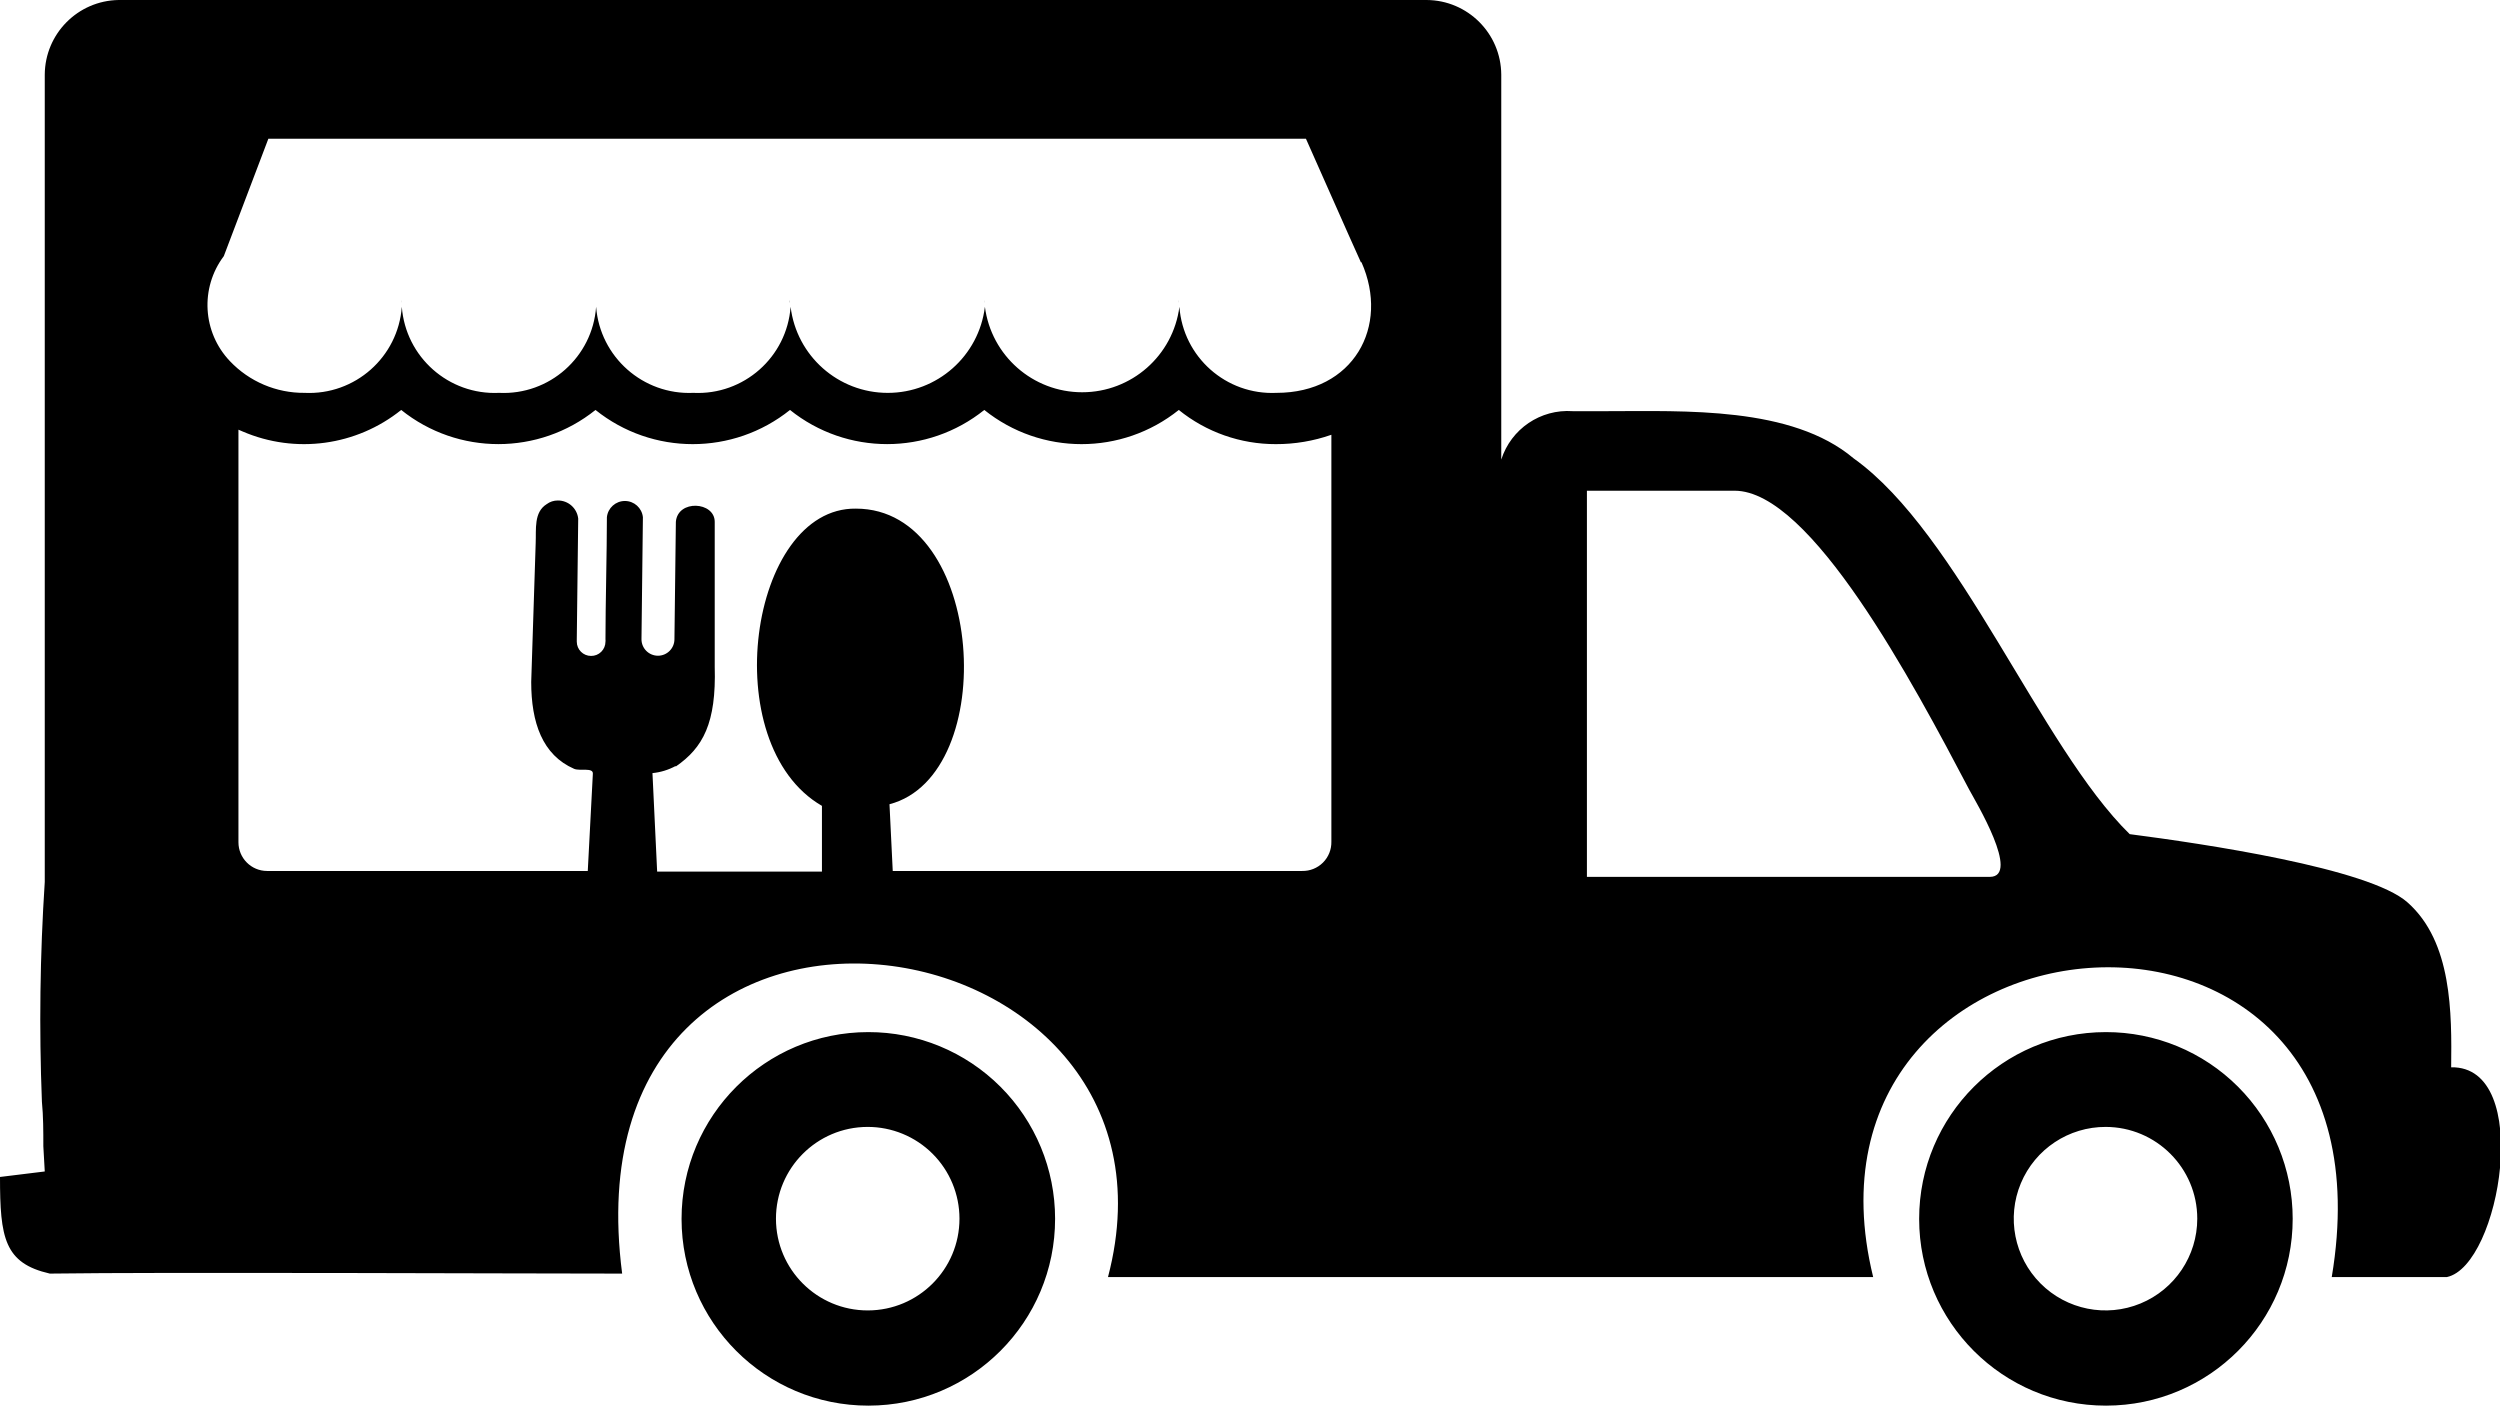
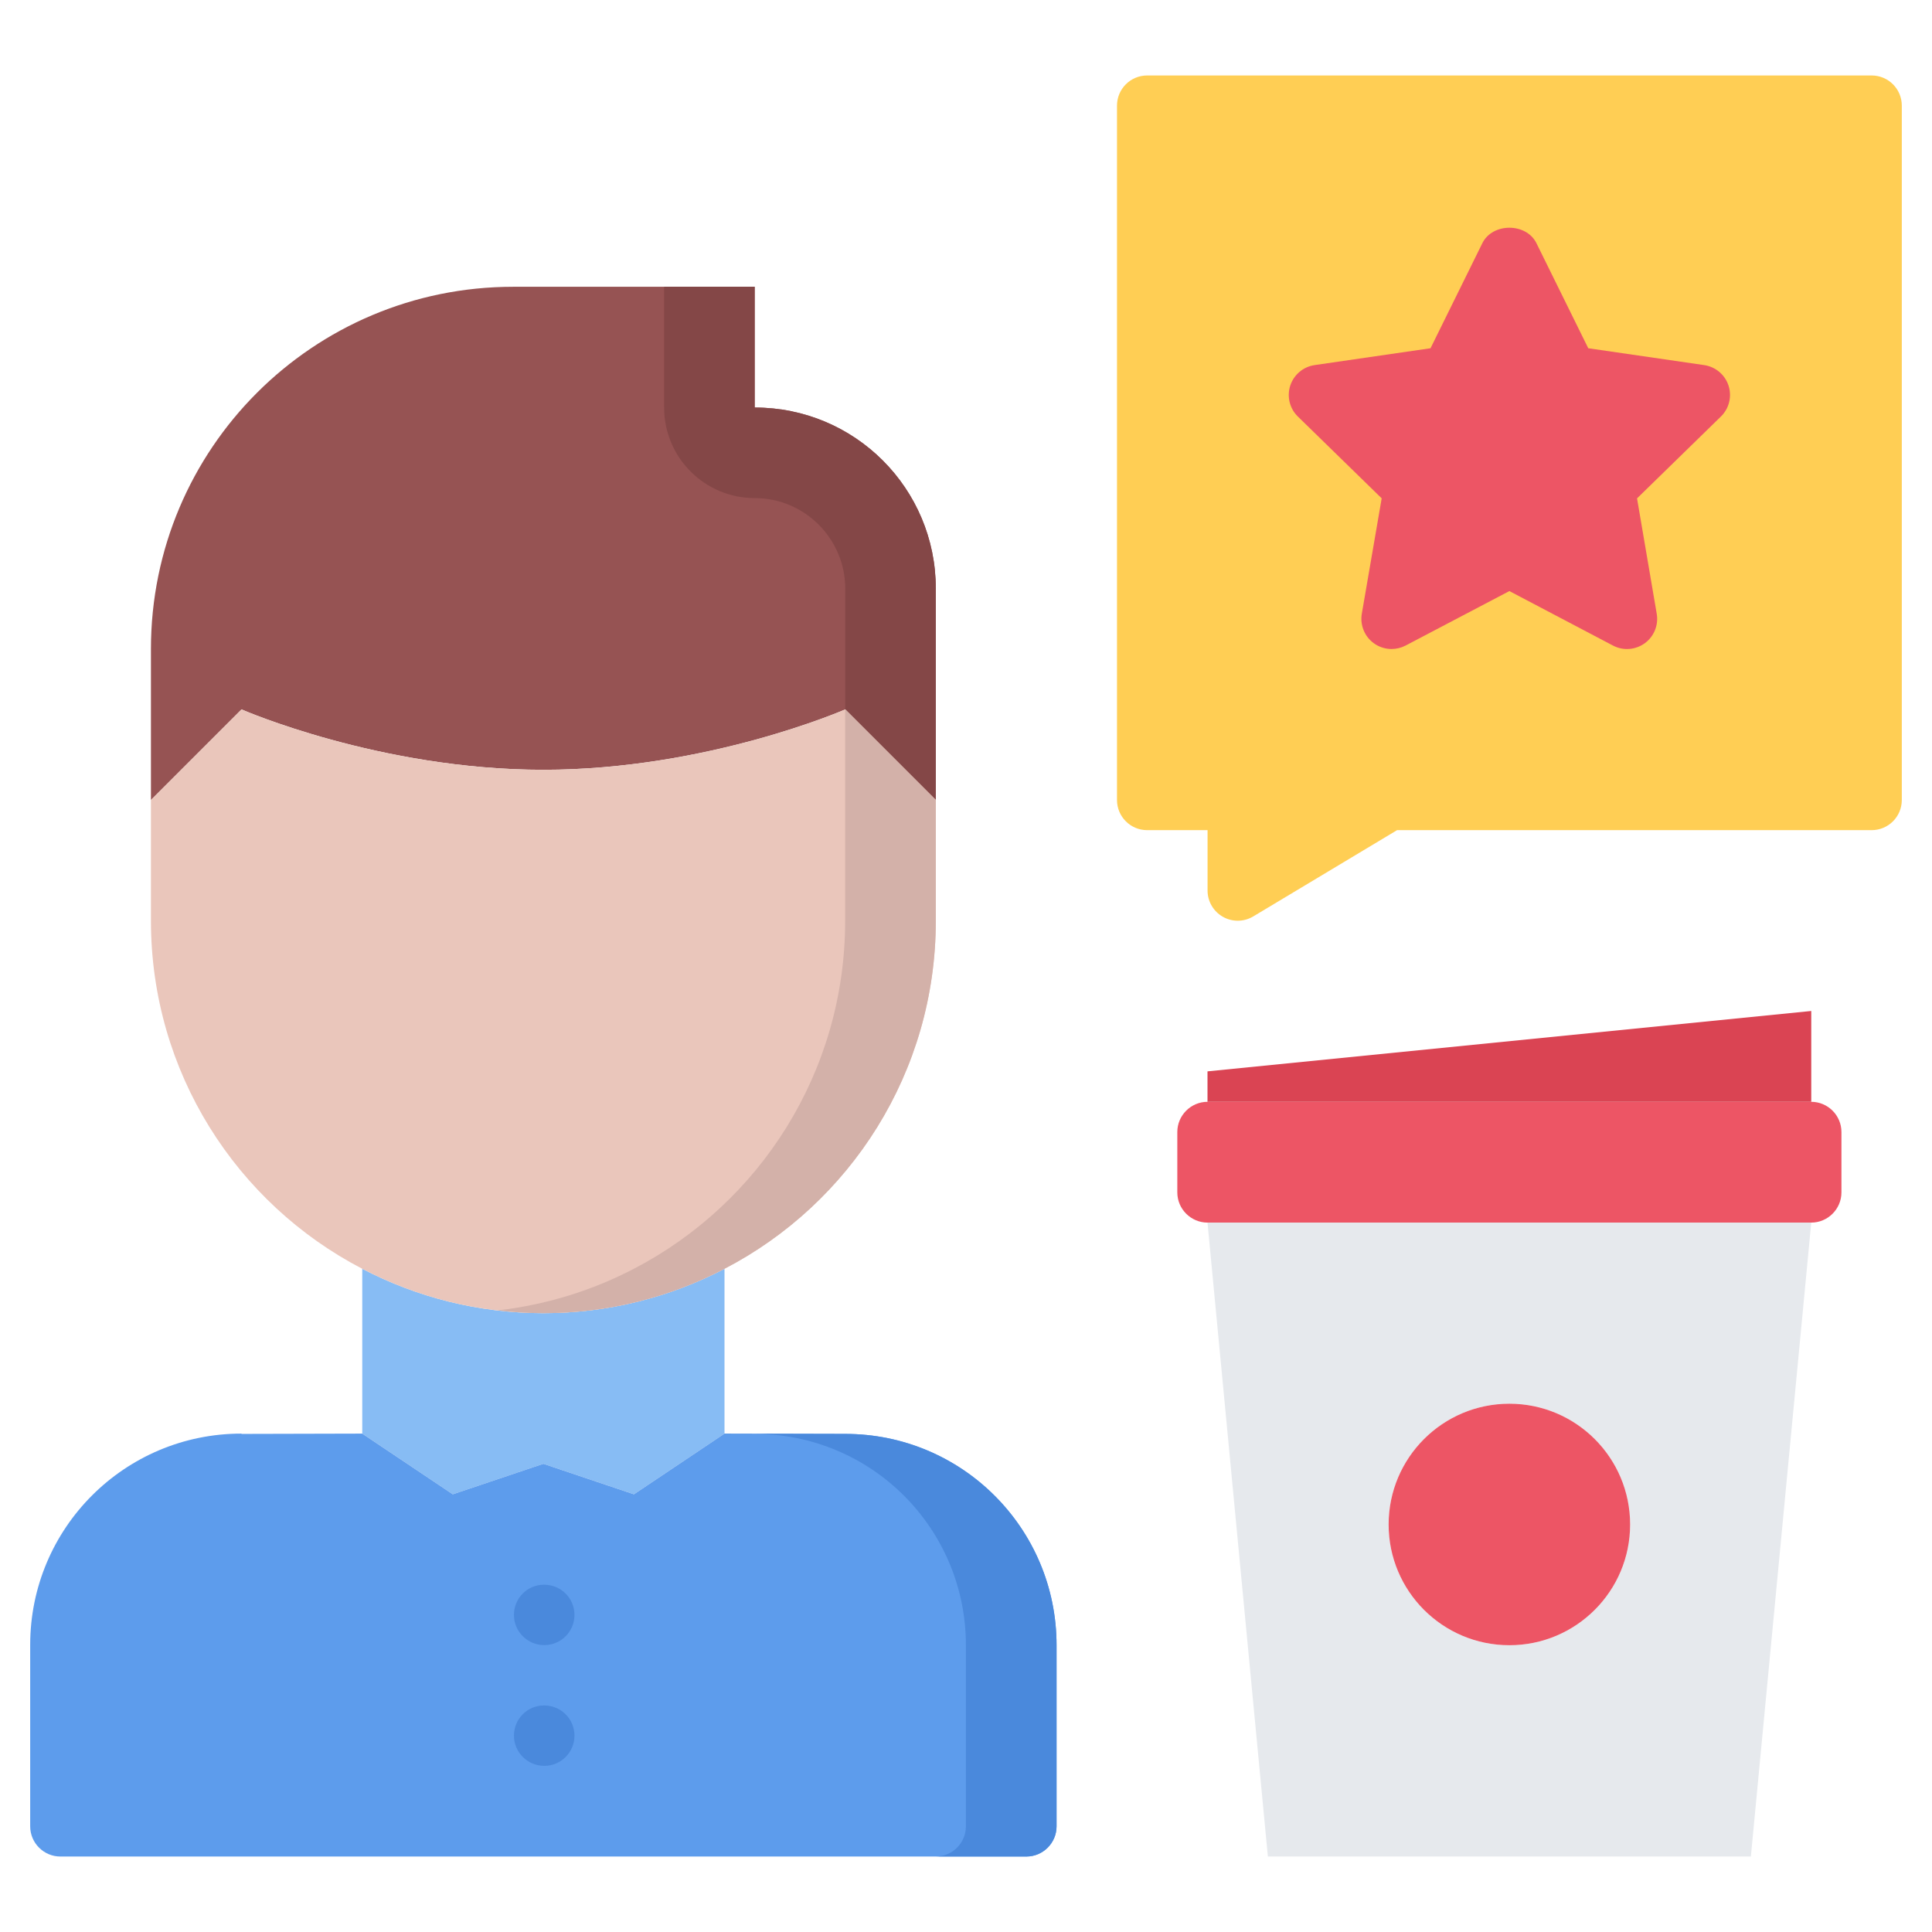
- <svg xmlns="http://www.w3.org/2000/svg" id="Layer_1" data-name="Layer 1" viewBox="0 0 122.88 69.08">
-   <defs>
-     <style>.cls-1{fill-rule:evenodd;}</style>
-   </defs>
-   <path class="cls-1" d="M77.3,20.21H79c3.78,0,9.07-.25,12.11,2.32,5.18,3.69,9.2,14.2,13.57,18.47,3.55.46,11.78,1.67,13.66,3.36,2.19,1.94,2.17,5.44,2.14,8.1,4.06-.08,2.42,9.75-.21,10.31h-5.66c3.63-21.62-27.18-18.94-22.54,0H54.46C59.22,44.64,27.65,40,30.58,62.6c-5.39,0-22.49-.08-28.13,0C.21,62.09,0,60.84,0,57.85l2.2-.27-.07-1.24c0-.73,0-1.47-.07-2.19a103.29,103.29,0,0,1,.14-10.8h0V3.67A3.69,3.69,0,0,1,5.83,0H70.12a3.69,3.69,0,0,1,3.67,3.67V22.59a3.43,3.43,0,0,1,3.51-2.38ZM33.21,37.68c1.35-.93,2-2.14,1.92-4.91V25.65c0-1-1.82-1.11-1.91,0l-.07,5.77a.81.81,0,1,1-1.62,0l.07-6a.89.89,0,0,0-1.77,0c0,1.66-.07,4.32-.07,6a.49.49,0,0,1,0,.12.7.7,0,0,1-.71.7.7.7,0,0,1-.7-.7.49.49,0,0,1,0-.12l.07-5.93a1,1,0,0,0-1-.89.91.91,0,0,0-.55.18c-.64.4-.51,1.23-.54,1.92l-.22,6.82c0,2,.55,3.59,2.11,4.27.29.12.94-.08.92.24l-.25,4.78H13.13a1.41,1.41,0,0,1-1.41-1.41V21.12l.21.09a7.63,7.63,0,0,0,7.79-1.06,7.63,7.63,0,0,0,9.55,0,7.64,7.64,0,0,0,9.56,0,7.63,7.63,0,0,0,9.55,0,7.64,7.64,0,0,0,9.56,0,7.56,7.56,0,0,0,4.77,1.68,8.18,8.18,0,0,0,2.73-.46v20A1.41,1.41,0,0,1,64,42.81H43.88l-.16-3.28C49.19,38.1,48.44,25,42.07,25c-5.24-.07-6.91,11.58-1.67,14.61v3.23H32.3L32.07,38a3,3,0,0,0,1.14-.35ZM66.89,12.89l-.61-1.36L64.19,6.82h-51L11,12.59a4,4,0,0,0,.3,5.16,5,5,0,0,0,3.67,1.56,4.57,4.57,0,0,0,4.78-4.23,4.58,4.58,0,0,0,4.78,4.23,4.56,4.56,0,0,0,4.77-4.23,4.59,4.59,0,0,0,4.78,4.23,4.57,4.57,0,0,0,4.78-4.23,4.81,4.81,0,0,0,9.55,0,4.82,4.82,0,0,0,9.56,0,4.57,4.57,0,0,0,4.77,4.23c3.78,0,5.58-3.26,4.18-6.42ZM19.71,14.74h0s0,.1,0,.15a.76.76,0,0,0,0-.15Zm9.56,0h0a.92.92,0,0,1,0,.16v-.16Zm9.55,0h0a.81.81,0,0,0,0,.16.81.81,0,0,0,0-.16Zm9.55,0h0s0,.1,0,.16a.81.81,0,0,0,0-.16Zm9.56,0h0v.15a.76.76,0,0,1,0-.15ZM42.64,55.39a4.51,4.51,0,1,0,4.52,4.51,4.51,4.51,0,0,0-4.52-4.51ZM78,24.12h7.26C89,24.12,94,33.5,96.8,38.83c.29.54,2.54,4.27,1,4.27H78v-19Zm25.51,31.27A4.51,4.51,0,1,0,108,59.9a4.51,4.51,0,0,0-4.51-4.51Zm0-4.66a9.18,9.18,0,1,0,9.18,9.17,9.17,9.17,0,0,0-9.18-9.17Zm-60.83,0a9.18,9.18,0,1,0,9.18,9.17,9.17,9.17,0,0,0-9.18-9.17Z" />
+ <svg xmlns="http://www.w3.org/2000/svg" version="1.1" id="icons" x="0px" y="0px" width="64px" height="64px" viewBox="0 0 64 64" enable-background="new 0 0 64 64" xml:space="preserve">
+   <g>
+     <path fill="#87BCF4" d="M24,42.03v5.46l-3,2.01l-3-1.01l-3,1.01l-3-2.01v-5.46c1.8,0.939,3.84,1.47,6,1.47S22.2,42.97,24,42.03z" />
+     <path fill="#5D9CEC" d="M35,54.5v6c0,0.55-0.45,1-1,1H2c-0.55,0-1-0.45-1-1v-0.01v-6c0-3.87,3.13-7,7-7v0.01l4-0.01l3,2.01l3-1.01   l3,1.01l3-2.01l4,0.01C31.87,47.5,35,50.63,35,54.5z" />
+     <g>
+       <path fill="#4A89DC" d="M28,47.5l-4-0.01l-0.011,0.008l1.008,0.002c3.87,0,7,3.13,7,7v6c0,0.55-0.45,1-1,1H34c0.55,0,1-0.45,1-1    v-6C35,50.63,31.87,47.5,28,47.5z" />
+     </g>
+     <path fill="#ED5565" d="M60,36.499c0.55,0,1,0.45,1,1V39.5c0,0.55-0.45,1-1,1H40c-0.55,0-1-0.45-1-1v-2.001c0-0.55,0.45-1,1-1H60z" />
+     <path fill="#E6E9ED" d="M60,40.5l-2,21H42l-2-21H60z M54,50.5c0-2.21-1.79-4-4-4s-4,1.79-4,4s1.79,4,4,4S54,52.71,54,50.5z" />
+     <circle fill="#ED5565" cx="50" cy="50.5" r="4" />
+     <polygon fill="#DA4453" points="60,36.489 60,36.499 40,36.499 40,36.489 40,35.49 60,33.49  " />
+     <path fill="#965353" d="M8,23.5l-3,3v-5c0-6.64,5.37-12,12-12h8v4c3.32,0,6,2.68,6,6v7l-3-3c0,0-4.57,2-10,2S8,23.5,8,23.5z" />
+     <path fill="#844747" d="M31,26.5v-7c0-3.32-2.68-6-6-6v-4h-3v4c0,1.657,1.343,3,3,3c1.654,0,3,1.346,3,3v4L31,26.5z" />
+     <path fill="#EAC6BB" d="M31,26.5v4c0,5.02-2.84,9.37-7,11.53c-1.8,0.939-3.84,1.47-6,1.47s-4.2-0.53-6-1.47   C7.84,39.87,5,35.52,5,30.5v-4l3-3c0,0,4.57,2,10,2s10-2,10-2L31,26.5z" />
+     <path fill="#D3B1A9" d="M28,23.5l-0.003,0.001V30.5c0,5.02-2.84,9.37-7,11.53c-1.376,0.719-2.895,1.192-4.498,1.378   C16.992,43.465,17.492,43.5,18,43.5c2.16,0,4.2-0.53,6-1.47c4.16-2.16,7-6.511,7-11.53v-4L28,23.5z" />
+     <g>
+       <g>
+         <path fill="#4A89DC" d="M18.03,54.496c-0.553,0-1.005-0.447-1.005-1s0.442-1,0.994-1h0.011c0.552,0,1,0.447,1,1     S18.582,54.496,18.03,54.496z" />
+       </g>
+       <g>
+         <path fill="#4A89DC" d="M18.03,58.496c-0.553,0-1.005-0.447-1.005-1s0.442-1,0.994-1h0.011c0.552,0,1,0.447,1,1     S18.582,58.496,18.03,58.496z" />
+       </g>
+     </g>
+     <path fill="#FFCE54" d="M62,2.5H38.002c-0.553,0-1,0.447-1,1v23c0,0.553,0.447,1,1,1h2v2c0,0.36,0.193,0.692,0.508,0.87   c0.152,0.087,0.322,0.13,0.492,0.13c0.179,0,0.356-0.048,0.515-0.143l4.762-2.857H62c0.553,0,1-0.447,1-1v-23   C63,2.947,62.553,2.5,62,2.5z M43.69,13.08l4.359-0.63L50,8.5l1.95,3.95l4.359,0.63l-3.149,3.08l0.74,4.34L50,18.45l-3.9,2.05   l0.75-4.34L43.69,13.08z" />
+     <path fill="#ED5565" d="M57.26,12.774c-0.118-0.361-0.431-0.625-0.808-0.68l-3.839-0.558l-1.716-3.479   c-0.336-0.684-1.457-0.684-1.793,0l-1.716,3.479l-3.839,0.558c-0.377,0.055-0.689,0.318-0.808,0.68   c-0.117,0.362-0.02,0.76,0.253,1.025l2.776,2.709l-0.658,3.821c-0.064,0.375,0.089,0.755,0.397,0.979   c0.174,0.127,0.381,0.191,0.588,0.191c0.159,0,0.318-0.038,0.465-0.114l3.438-1.805l3.43,1.804   c0.338,0.179,0.745,0.148,1.054-0.075c0.308-0.224,0.462-0.603,0.397-0.978l-0.652-3.822l2.777-2.71   C57.279,13.534,57.377,13.137,57.26,12.774z" />
+   </g>
</svg>
